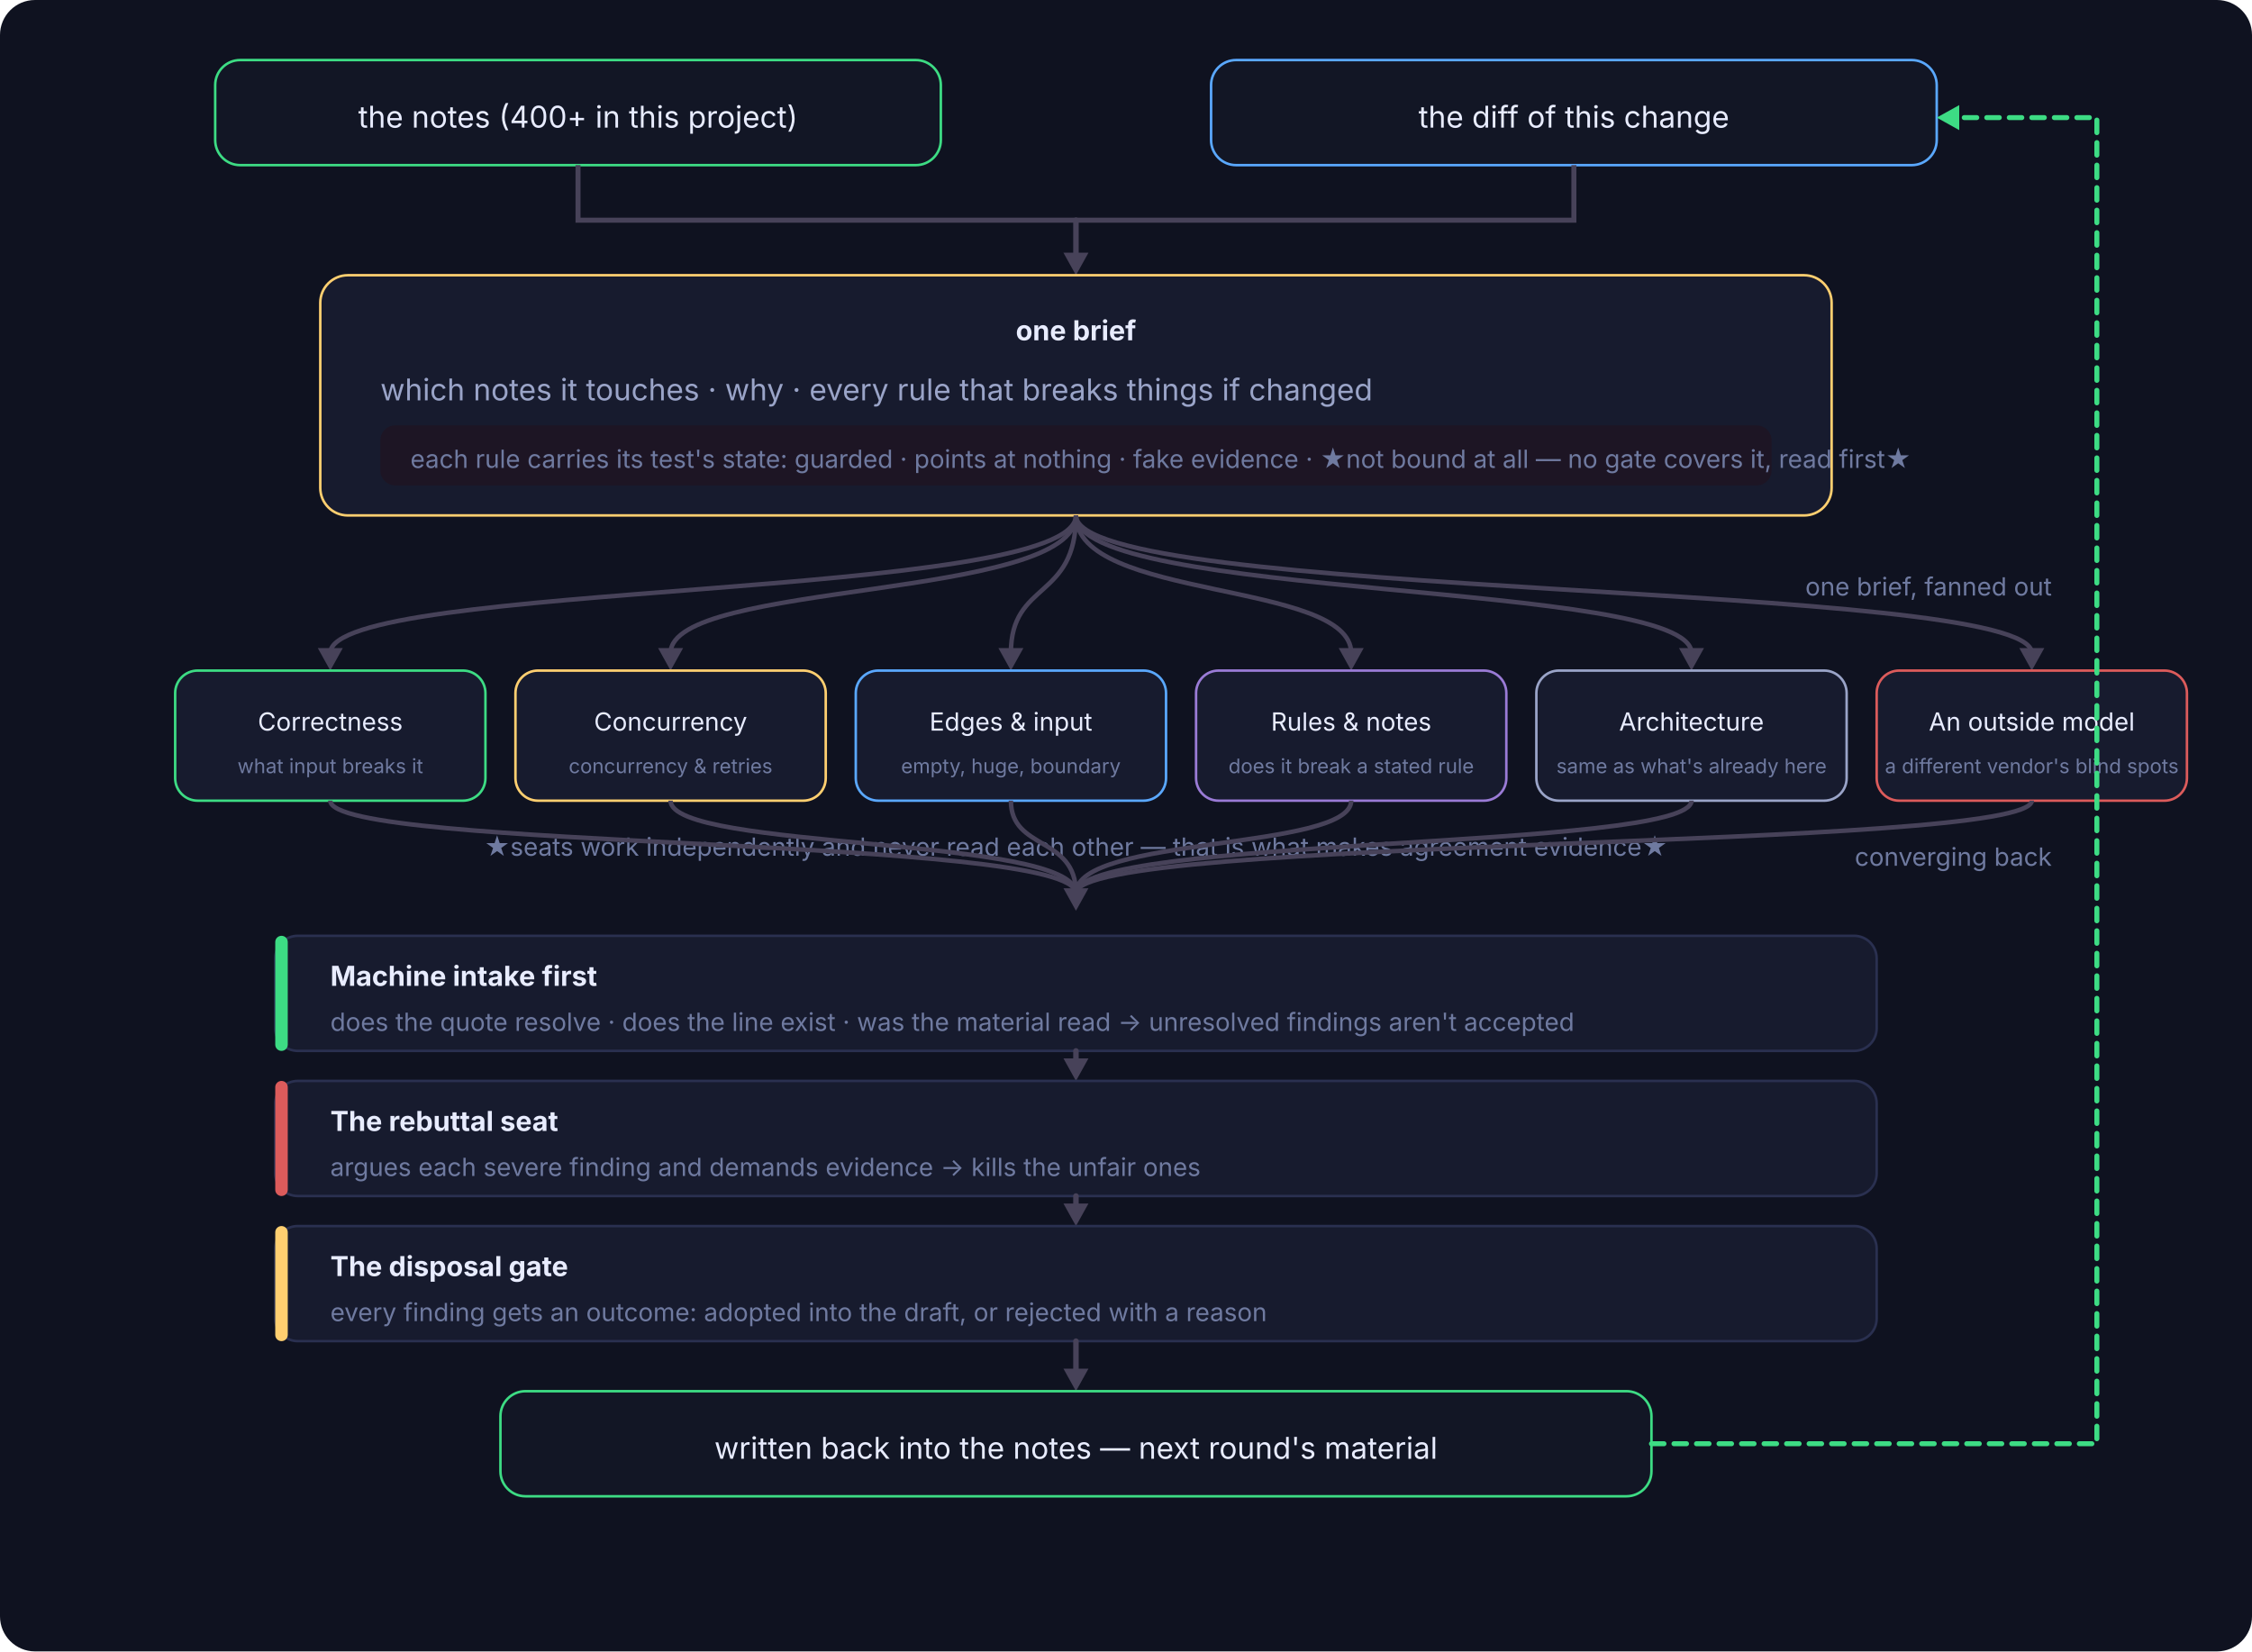
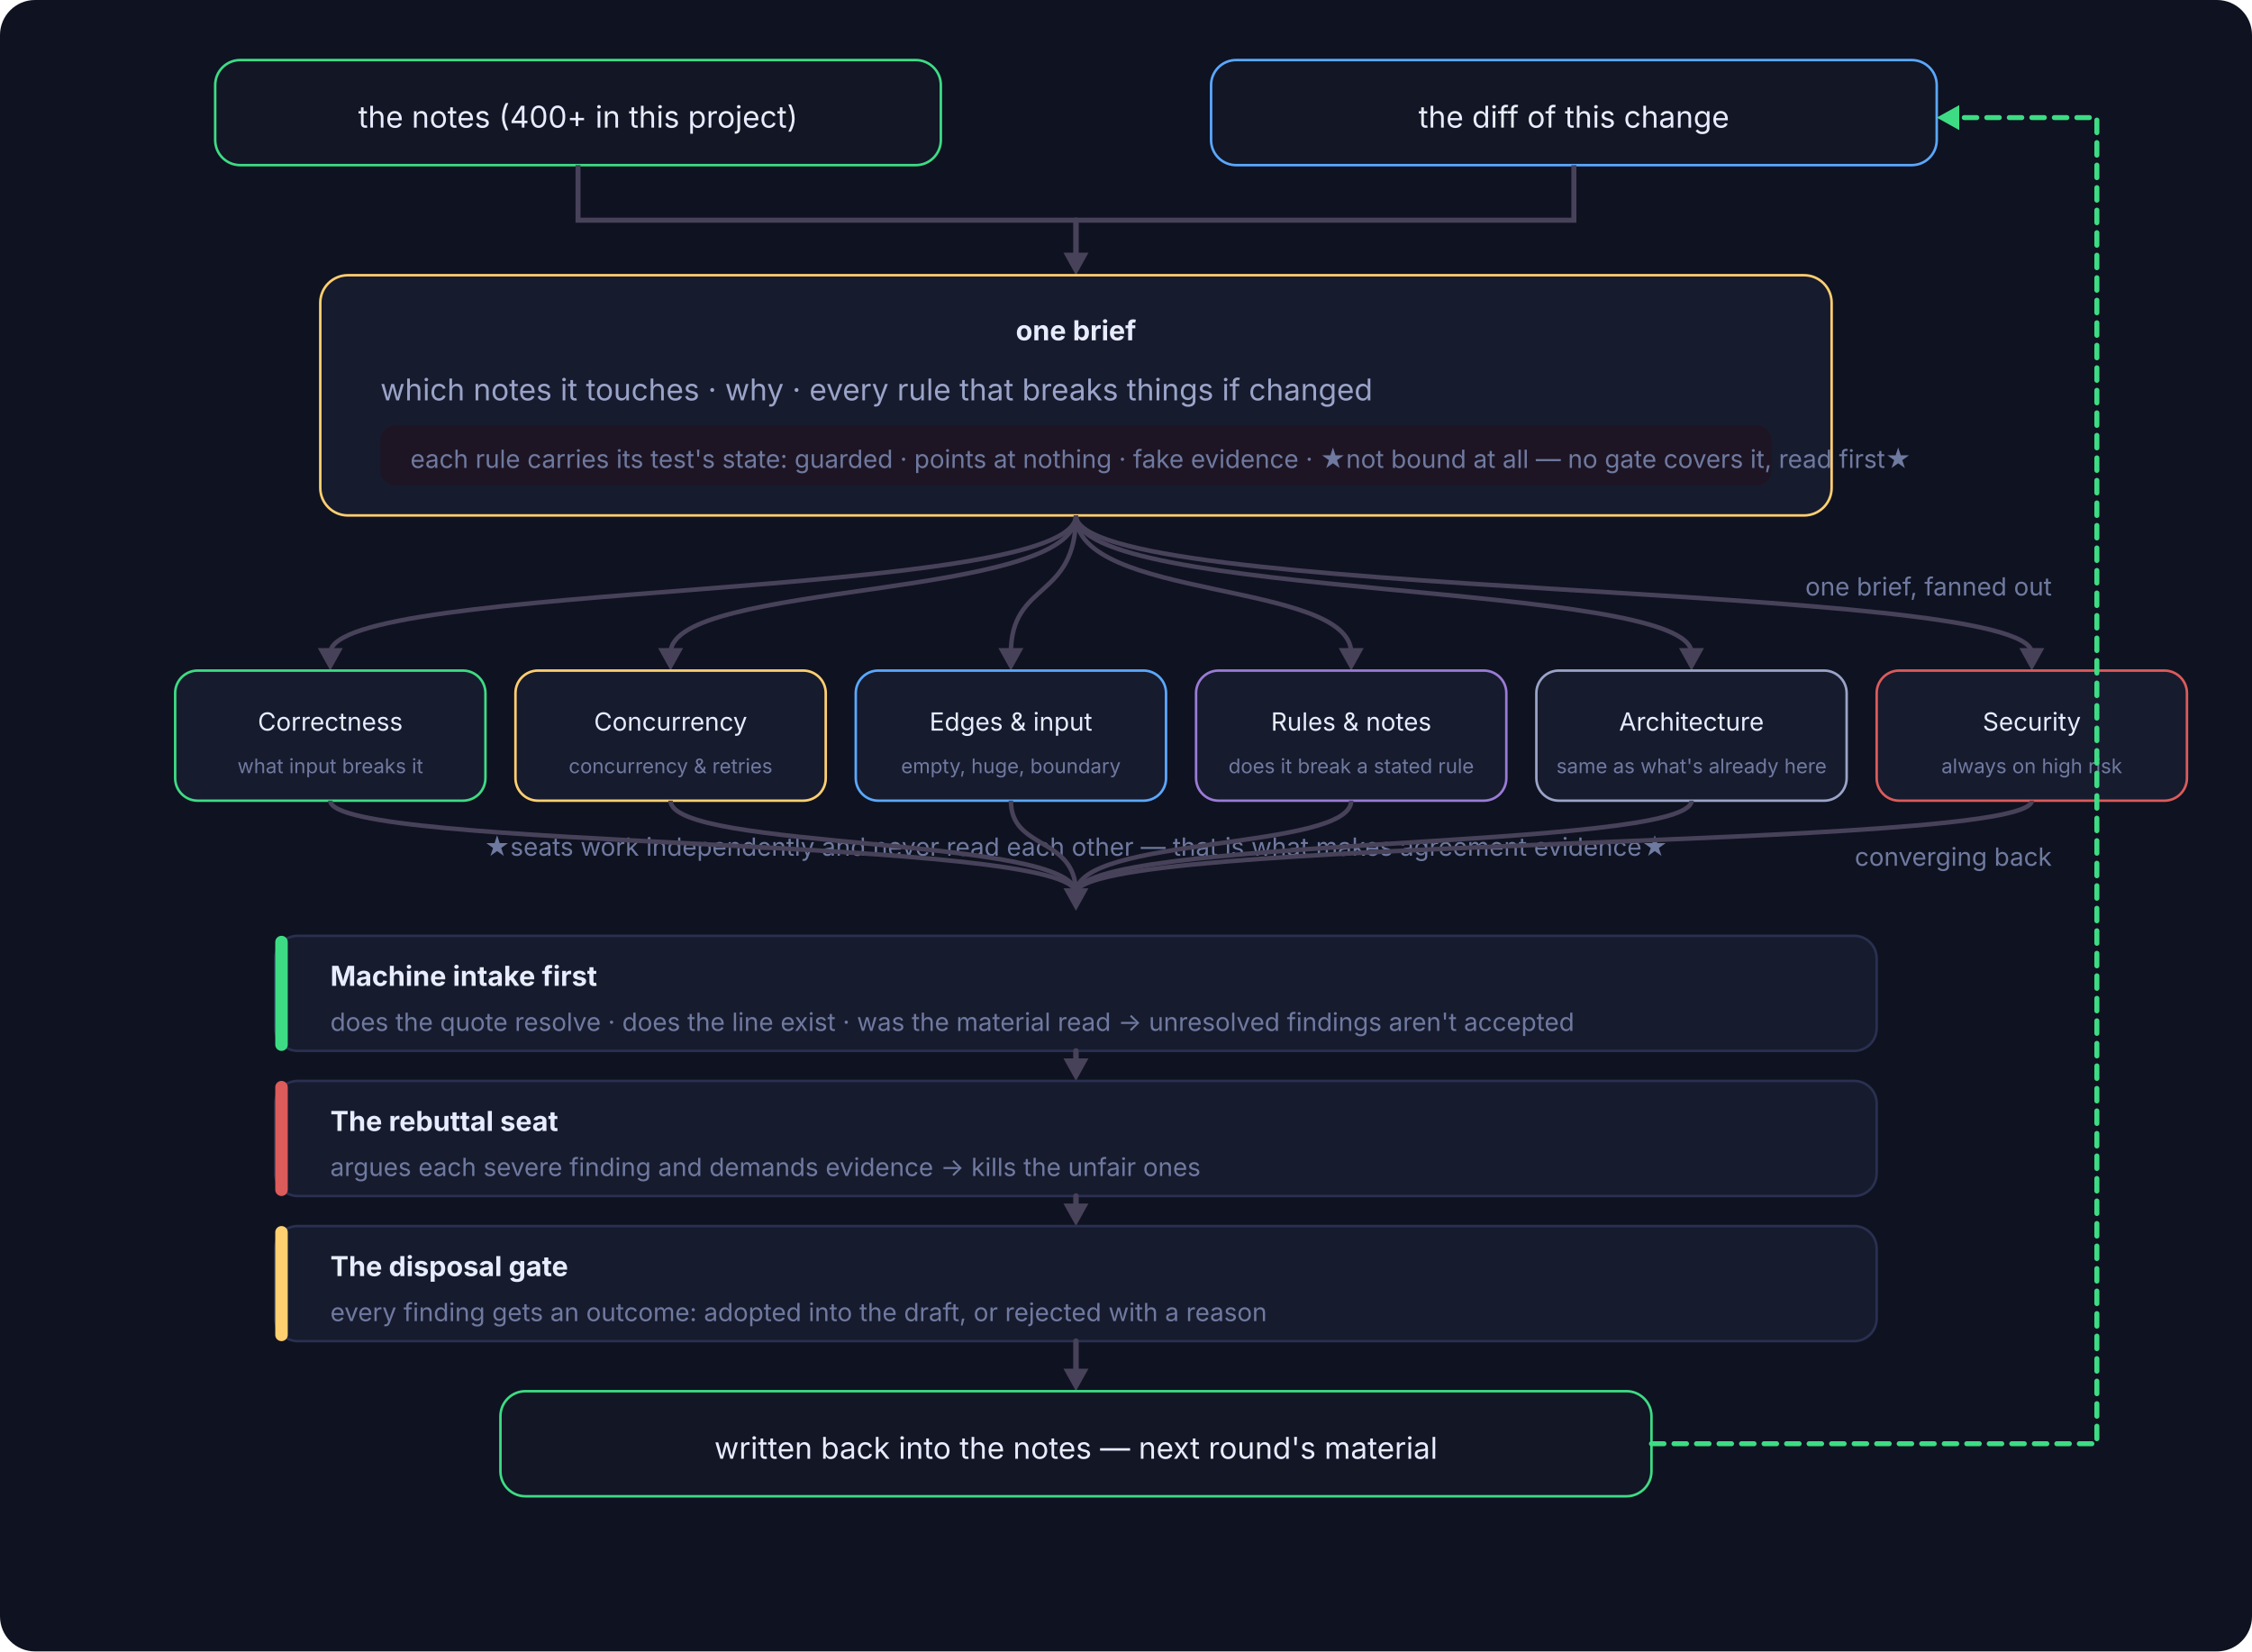
- <svg xmlns="http://www.w3.org/2000/svg" viewBox="0 0 900 660" width="900" height="660" role="img" aria-label="Dispatch is a directed acyclic graph: the notes and the diff produce one brief; the same brief fans out to several review seats, each looking from one angle — correctness, concurrency, edges and input, rules and notes, architecture, and an outside model — working independently; the results converge back through machine intake, a rebuttal seat, and a disposal gate, then get written back into the notes as the next round's material.">
+ <svg xmlns="http://www.w3.org/2000/svg" viewBox="0 0 900 660" width="900" height="660" role="img" aria-label="Dispatch is a directed acyclic graph: the notes and the diff produce one brief; the same brief fans out to several review seats, each looking from one angle — correctness, concurrency, edges and input, rules and notes, architecture, and security — working independently; the results converge back through machine intake, a rebuttal seat, and a disposal gate, then get written back into the notes as the next round's material.">
  <style>
 .h{font-family:system-ui,-apple-system,"Segoe UI",sans-serif;fill:#e8ecff;font-weight:700}
 .n{font-family:system-ui,-apple-system,"Segoe UI",sans-serif;fill:#e8ecff}
 .s{font-family:system-ui,-apple-system,"Segoe UI",sans-serif;fill:#9aa4c8}
 .d{font-family:system-ui,-apple-system,"Segoe UI",sans-serif;fill:#6f7aa0}
</style>
  <rect x="0" y="0" width="900" height="660" rx="14" fill="#0f1220" />
  <g opacity="1">
    <animate attributeName="opacity" dur="18s" repeatCount="indefinite" values="1;0;0;1;1" keyTimes="0;0.015;0.02;0.05;1" />
    <rect x="86" y="24" width="290" height="42" rx="10" fill="#121625" stroke="#3ddc84" />
    <text class="n" x="231" y="51" font-size="12" text-anchor="middle">the notes (400+ in this project)</text>
    <rect x="484" y="24" width="290" height="42" rx="10" fill="#121625" stroke="#5aa8ff" />
    <text class="n" x="629" y="51" font-size="12" text-anchor="middle">the diff of this change</text>
  </g>
  <g opacity="1">
    <animate attributeName="opacity" dur="18s" repeatCount="indefinite" values="1;0;0;1;1" keyTimes="0;0.015;0.03;0.05;1" />
    <path d="M 231 66 L 231 88 L 629 88 L 629 66" fill="none" stroke="#474259" stroke-width="2" />
    <path d="M 430 88 L 430 103" stroke="#474259" stroke-width="2.2" stroke-linecap="round" />
    <path d="M 430 110 l -5 -9 h 10 z" fill="#474259" />
  </g>
  <g opacity="1">
    <animate attributeName="opacity" dur="18s" repeatCount="indefinite" values="1;0;0;1;1" keyTimes="0;0.015;0.047;0.067;1" />
    <rect x="128" y="110" width="604" height="96" rx="11" fill="#171b2e" stroke="#ffcf70" />
    <text class="h" x="430" y="136" font-size="11" text-anchor="middle" fill="#ffcf70">one brief</text>
    <text class="s" x="152" y="160" font-size="12">which notes it touches · why · every rule that breaks things if changed</text>
    <rect x="152" y="170" width="556" height="24" rx="6" fill="#1d1524" />
    <text class="d" x="164" y="187" font-size="10">each rule carries its test's state: guarded · points at nothing · fake evidence · ★not bound at all — no gate covers it, read first★</text>
  </g>
  <g opacity="1">
    <animate attributeName="opacity" dur="18s" repeatCount="indefinite" values="1;0;0;1;1" keyTimes="0;0.015;0.081;0.101;1" />
    <path d="M 430 206 C 430 240, 132 232, 132 261" fill="none" stroke="#474259" stroke-width="1.8" />
    <path d="M 132 268 l -5 -9 h 10 z" fill="#474259" />
    <path d="M 430 206 C 430 240, 268 232, 268 261" fill="none" stroke="#474259" stroke-width="1.8" />
    <path d="M 268 268 l -5 -9 h 10 z" fill="#474259" />
    <path d="M 430 206 C 430 240, 404 232, 404 261" fill="none" stroke="#474259" stroke-width="1.8" />
    <path d="M 404 268 l -5 -9 h 10 z" fill="#474259" />
    <path d="M 430 206 C 430 240, 540 232, 540 261" fill="none" stroke="#474259" stroke-width="1.8" />
    <path d="M 540 268 l -5 -9 h 10 z" fill="#474259" />
    <path d="M 430 206 C 430 240, 676 232, 676 261" fill="none" stroke="#474259" stroke-width="1.8" />
    <path d="M 676 268 l -5 -9 h 10 z" fill="#474259" />
    <path d="M 430 206 C 430 240, 812 232, 812 261" fill="none" stroke="#474259" stroke-width="1.8" />
    <path d="M 812 268 l -5 -9 h 10 z" fill="#474259" />
    <text class="d" x="820" y="238" font-size="10" text-anchor="end">one brief, fanned out</text>
  </g>
  <g opacity="1">
    <animate attributeName="opacity" dur="18s" repeatCount="indefinite" values="1;0;0;1;1" keyTimes="0;0.015;0.106;0.126;1" />
    <rect x="70" y="268" width="124" height="52" rx="9" fill="#171b2e" stroke="#3ddc84" />
    <text class="n" x="132" y="292" font-size="10" text-anchor="middle">Correctness</text>
    <text class="d" x="132" y="309" font-size="8" text-anchor="middle">what input breaks it</text>
  </g>
  <g opacity="1">
    <animate attributeName="opacity" dur="18s" repeatCount="indefinite" values="1;0;0;1;1" keyTimes="0;0.015;0.117;0.137;1" />
    <rect x="206" y="268" width="124" height="52" rx="9" fill="#171b2e" stroke="#ffcf70" />
    <text class="n" x="268" y="292" font-size="10" text-anchor="middle">Concurrency</text>
    <text class="d" x="268" y="309" font-size="8" text-anchor="middle">concurrency &amp; retries</text>
  </g>
  <g opacity="1">
    <animate attributeName="opacity" dur="18s" repeatCount="indefinite" values="1;0;0;1;1" keyTimes="0;0.015;0.127;0.147;1" />
    <rect x="342" y="268" width="124" height="52" rx="9" fill="#171b2e" stroke="#5aa8ff" />
    <text class="n" x="404" y="292" font-size="10" text-anchor="middle">Edges &amp; input</text>
    <text class="d" x="404" y="309" font-size="8" text-anchor="middle">empty, huge, boundary</text>
  </g>
  <g opacity="1">
    <animate attributeName="opacity" dur="18s" repeatCount="indefinite" values="1;0;0;1;1" keyTimes="0;0.015;0.138;0.158;1" />
    <rect x="478" y="268" width="124" height="52" rx="9" fill="#171b2e" stroke="#9a7bd6" />
    <text class="n" x="540" y="292" font-size="10" text-anchor="middle">Rules &amp; notes</text>
    <text class="d" x="540" y="309" font-size="8" text-anchor="middle">does it break a stated rule</text>
  </g>
  <g opacity="1">
    <animate attributeName="opacity" dur="18s" repeatCount="indefinite" values="1;0;0;1;1" keyTimes="0;0.015;0.148;0.168;1" />
    <rect x="614" y="268" width="124" height="52" rx="9" fill="#171b2e" stroke="#9aa4c8" />
    <text class="n" x="676" y="292" font-size="10" text-anchor="middle">Architecture</text>
    <text class="d" x="676" y="309" font-size="8" text-anchor="middle">same as what's already here</text>
  </g>
  <g opacity="1">
    <animate attributeName="opacity" dur="18s" repeatCount="indefinite" values="1;0;0;1;1" keyTimes="0;0.015;0.159;0.179;1" />
    <rect x="750" y="268" width="124" height="52" rx="9" fill="#171b2e" stroke="#dc5b5b" />
-     <text class="n" x="812" y="292" font-size="10" text-anchor="middle">An outside model</text>
-     <text class="d" x="812" y="309" font-size="8" text-anchor="middle">a different vendor's blind spots</text>
+     <text class="n" x="812" y="292" font-size="10" text-anchor="middle">Security</text>
+     <text class="d" x="812" y="309" font-size="8" text-anchor="middle">always on high risk</text>
  </g>
  <g opacity="1">
    <animate attributeName="opacity" dur="18s" repeatCount="indefinite" values="1;0;0;1;1" keyTimes="0;0.015;0.174;0.194;1" />
    <text class="d" x="430" y="342" font-size="10" text-anchor="middle">★seats work independently and never read each other — that is what makes agreement evidence★</text>
  </g>
  <g opacity="1">
    <animate attributeName="opacity" dur="18s" repeatCount="indefinite" values="1;0;0;1;1" keyTimes="0;0.015;0.199;0.219;1" />
    <path d="M 132 320 C 132 340, 430 334, 430 357" fill="none" stroke="#474259" stroke-width="1.8" />
    <path d="M 268 320 C 268 340, 430 334, 430 357" fill="none" stroke="#474259" stroke-width="1.8" />
    <path d="M 404 320 C 404 340, 430 334, 430 357" fill="none" stroke="#474259" stroke-width="1.8" />
    <path d="M 540 320 C 540 340, 430 334, 430 357" fill="none" stroke="#474259" stroke-width="1.8" />
    <path d="M 676 320 C 676 340, 430 334, 430 357" fill="none" stroke="#474259" stroke-width="1.8" />
    <path d="M 812 320 C 812 340, 430 334, 430 357" fill="none" stroke="#474259" stroke-width="1.8" />
    <path d="M 430 364 l -5 -9 h 10 z" fill="#474259" />
    <text class="d" x="820" y="346" font-size="10" text-anchor="end">converging back</text>
  </g>
  <g opacity="1">
    <animate attributeName="opacity" dur="18s" repeatCount="indefinite" values="1;0;0;1;1" keyTimes="0;0.015;0.233;0.253;1" />
    <rect x="110" y="374" width="640" height="46" rx="9" fill="#171b2e" stroke="#2a3050" />
    <rect x="110" y="374" width="5" height="46" rx="2.5" fill="#3ddc84" />
    <text class="h" x="132" y="394" font-size="11" fill="#3ddc84">Machine intake first</text>
    <text class="d" x="132" y="412" font-size="10">does the quote resolve · does the line exist · was the material read → unresolved findings aren't accepted</text>
  </g>
  <g opacity="1">
    <animate attributeName="opacity" dur="18s" repeatCount="indefinite" values="1;0;0;1;1" keyTimes="0;0.015;0.245;0.265;1" />
    <path d="M 430 420 L 430 425" stroke="#474259" stroke-width="2.2" stroke-linecap="round" />
    <path d="M 430 432 l -5 -9 h 10 z" fill="#474259" />
  </g>
  <g opacity="1">
    <animate attributeName="opacity" dur="18s" repeatCount="indefinite" values="1;0;0;1;1" keyTimes="0;0.015;0.266;0.286;1" />
    <rect x="110" y="432" width="640" height="46" rx="9" fill="#171b2e" stroke="#2a3050" />
    <rect x="110" y="432" width="5" height="46" rx="2.5" fill="#dc5b5b" />
    <text class="h" x="132" y="452" font-size="11" fill="#dc5b5b">The rebuttal seat</text>
    <text class="d" x="132" y="470" font-size="10">argues each severe finding and demands evidence → kills the unfair ones</text>
  </g>
  <g opacity="1">
    <animate attributeName="opacity" dur="18s" repeatCount="indefinite" values="1;0;0;1;1" keyTimes="0;0.015;0.279;0.299;1" />
    <path d="M 430 478 L 430 483" stroke="#474259" stroke-width="2.2" stroke-linecap="round" />
    <path d="M 430 490 l -5 -9 h 10 z" fill="#474259" />
  </g>
  <g opacity="1">
    <animate attributeName="opacity" dur="18s" repeatCount="indefinite" values="1;0;0;1;1" keyTimes="0;0.015;0.3;0.32;1" />
    <rect x="110" y="490" width="640" height="46" rx="9" fill="#171b2e" stroke="#2a3050" />
    <rect x="110" y="490" width="5" height="46" rx="2.5" fill="#ffcf70" />
    <text class="h" x="132" y="510" font-size="11" fill="#ffcf70">The disposal gate</text>
    <text class="d" x="132" y="528" font-size="10">every finding gets an outcome: adopted into the draft, or rejected with a reason</text>
  </g>
  <g opacity="1">
    <animate attributeName="opacity" dur="18s" repeatCount="indefinite" values="1;0;0;1;1" keyTimes="0;0.015;0.342;0.362;1" />
    <path d="M 430 536 L 430 549" stroke="#474259" stroke-width="2.2" stroke-linecap="round" />
    <path d="M 430 556 l -5 -9 h 10 z" fill="#474259" />
  </g>
  <g opacity="1">
    <animate attributeName="opacity" dur="18s" repeatCount="indefinite" values="1;0;0;1;1" keyTimes="0;0.015;0.359;0.379;1" />
    <rect x="200" y="556" width="460" height="42" rx="10" fill="#121625" stroke="#3ddc84" />
    <text class="n" x="430" y="583" font-size="12" text-anchor="middle">written back into the notes — next round's material</text>
  </g>
  <g opacity="1">
    <animate attributeName="opacity" dur="18s" repeatCount="indefinite" values="1;0;0;1;1" keyTimes="0;0.015;0.38;0.4;1" />
    <path d="M 660 577 L 838 577 L 838 47 L 780 47" fill="none" stroke="#3ddc84" stroke-width="2" stroke-dasharray="5 4" stroke-linecap="round" />
    <path d="M 774 47 l 9 -5 v 10 z" fill="#3ddc84" />
  </g>
</svg>
